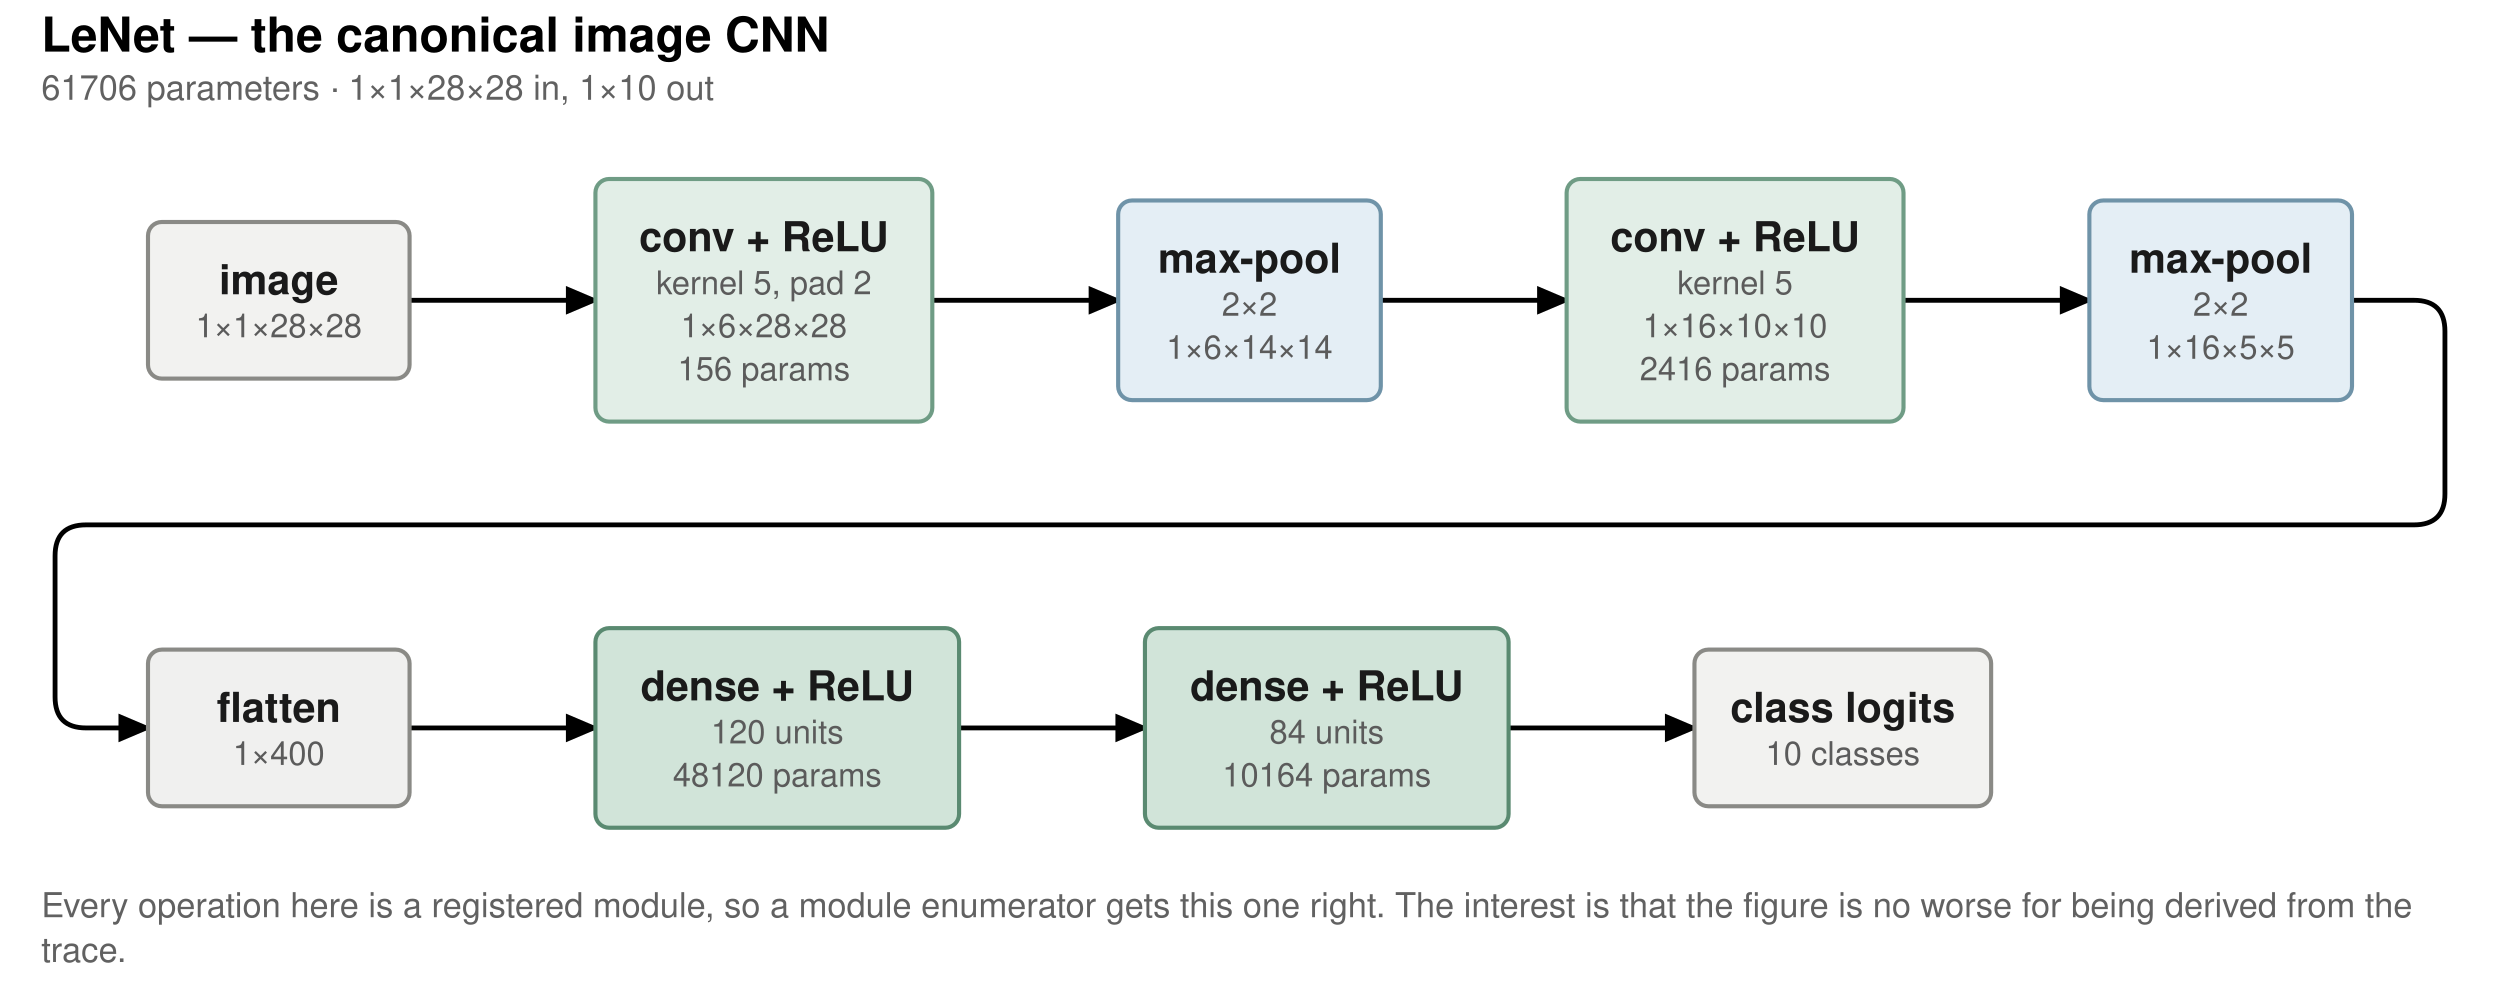
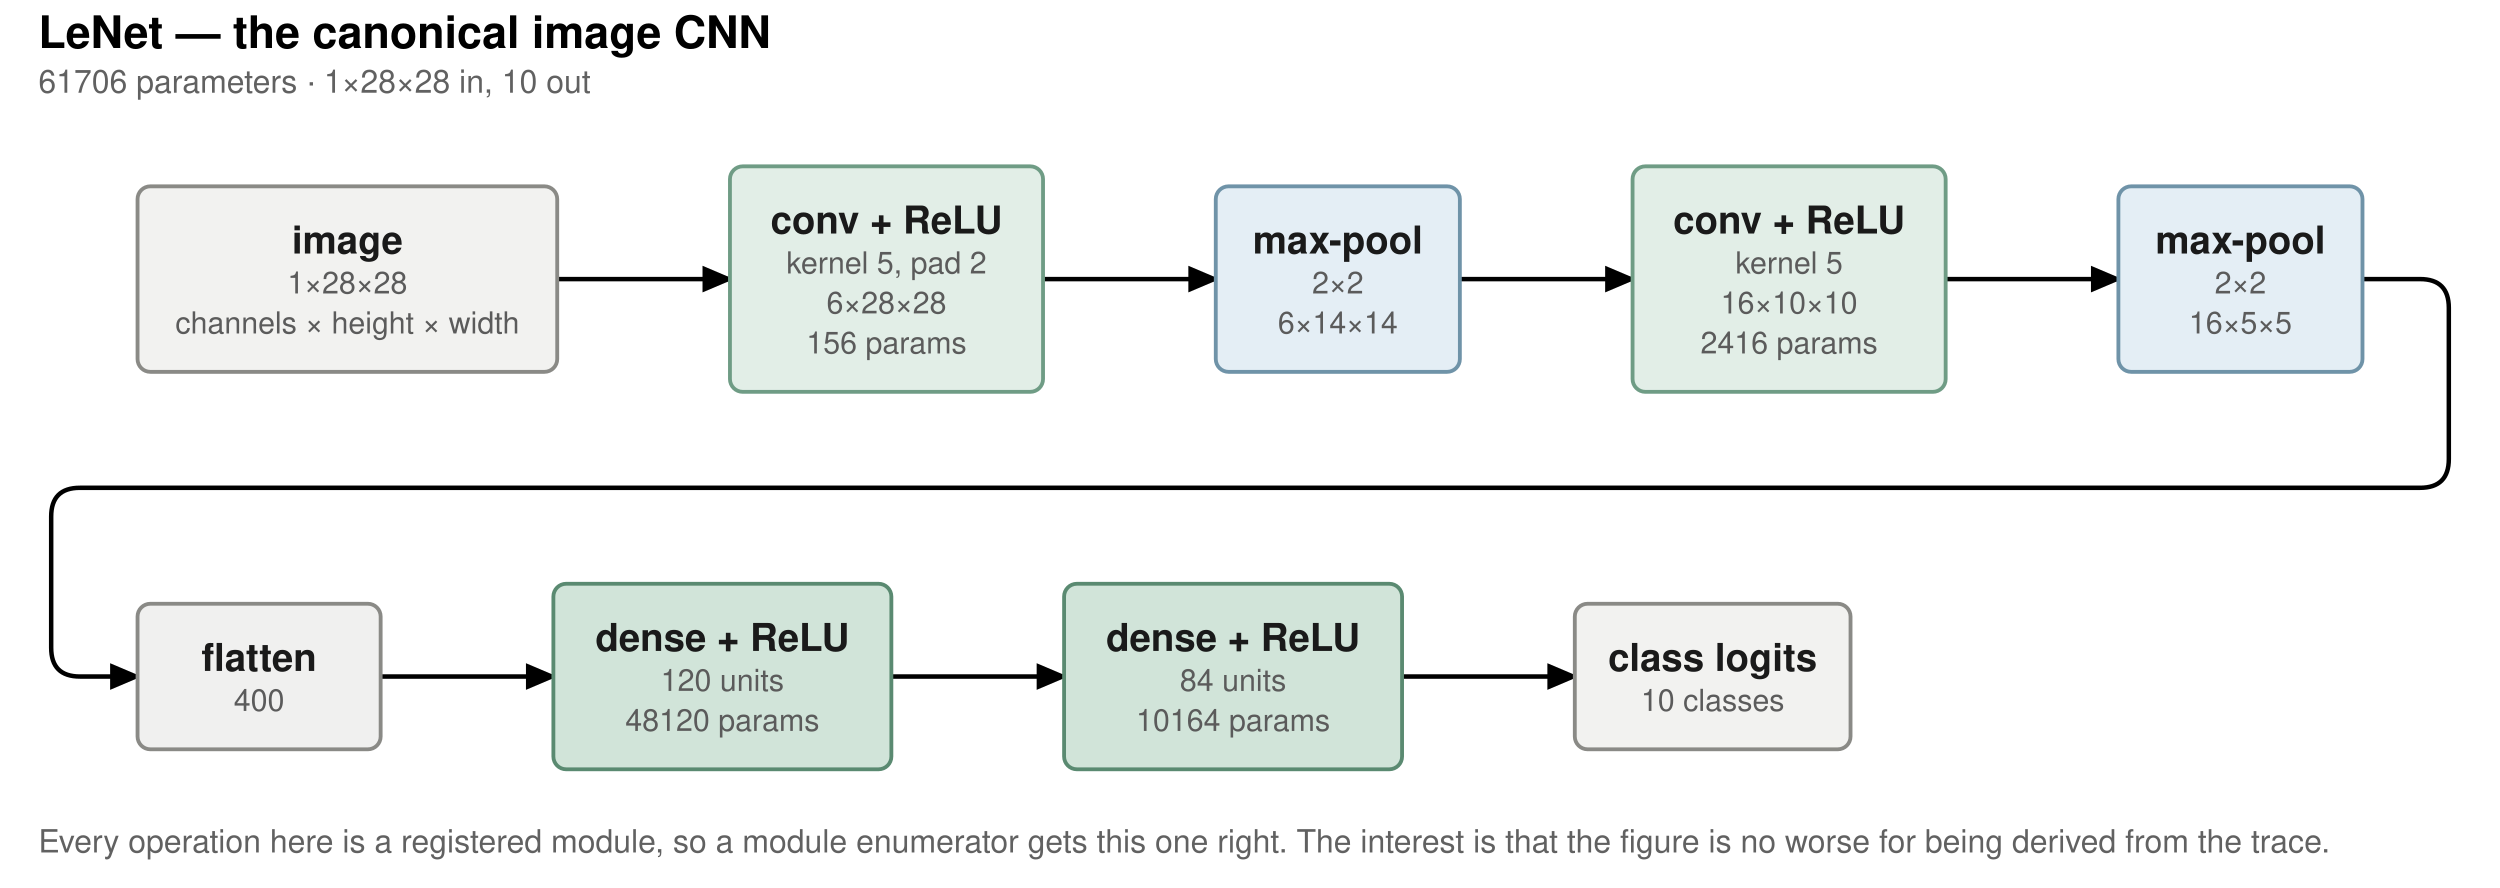
- <svg xmlns="http://www.w3.org/2000/svg" class="draughtsman" role="img" aria-label="LeNet — the canonical image CNN" viewBox="0 0 726.37 290.5" width="726.37" height="290.5">
+ <svg xmlns="http://www.w3.org/2000/svg" class="draughtsman" role="img" aria-label="LeNet — the canonical image CNN" viewBox="0 0 781.56 277.5" width="781.56" height="277.5">
  <defs>
    <marker id="ds-arrow" viewBox="0 0 8 8" refX="7" refY="4" markerWidth="7" markerHeight="7" orient="auto-start-reverse">
      <path d="M0 0.6 L8 4 L0 7.4 Z" style="fill:currentColor" />
    </marker>
  </defs>
  <text class="ds-title" x="12" y="15" style="font-family:Helvetica Neue, Helvetica, Arial, sans-serif;font-size:14px;font-weight:600;fill:currentColor">LeNet — the canonical image CNN</text>
-   <text class="ds-subtitle" x="12" y="29" style="font-family:Helvetica Neue, Helvetica, Arial, sans-serif;font-size:10px;fill:currentColor;opacity:0.62">61706 parameters · 1×1×28×28 in, 1×10 out</text>
+   <text class="ds-subtitle" x="12" y="29" style="font-family:Helvetica Neue, Helvetica, Arial, sans-serif;font-size:10px;fill:currentColor;opacity:0.62">61706 parameters · 1×28×28 in, 10 out</text>
  <g class="ds-body" transform="translate(0 36)">
-     <path class="ds-edge ds-edge-solid" data-from="image" data-to="conv1" d="M119 51.25 C146 51.25 146 51.25 173 51.25" style="fill:none;stroke:currentColor;stroke-width:1.4" marker-end="url(#ds-arrow)" />
-     <path class="ds-edge ds-edge-solid" data-from="conv1" data-to="pool1" d="M270.88 51.25 C297.88 51.25 297.88 51.25 324.88 51.25" style="fill:none;stroke:currentColor;stroke-width:1.4" marker-end="url(#ds-arrow)" />
-     <path class="ds-edge ds-edge-solid" data-from="pool1" data-to="conv2" d="M401.18 51.25 C428.18 51.25 428.18 51.25 455.18 51.25" style="fill:none;stroke:currentColor;stroke-width:1.4" marker-end="url(#ds-arrow)" />
-     <path class="ds-edge ds-edge-solid" data-from="conv2" data-to="pool2" d="M553.06 51.25 C580.06 51.25 580.06 51.25 607.06 51.25" style="fill:none;stroke:currentColor;stroke-width:1.4" marker-end="url(#ds-arrow)" />
-     <path class="ds-edge ds-edge-solid" data-from="pool2" data-to="flatten" d="M683.37 51.25 L701.37 51.25 Q710.37 51.25 710.37 60.25 L710.37 107.5 Q710.37 116.5 701.37 116.5 L25 116.5 Q16 116.5 16 125.5 L16 166.5 Q16 175.5 25 175.5 L43 175.5" style="fill:none;stroke:currentColor;stroke-width:1.4" marker-end="url(#ds-arrow)" />
+     <path class="ds-edge ds-edge-solid" data-from="image" data-to="conv1" d="M174.2 51.25 C201.2 51.25 201.2 51.25 228.2 51.25" style="fill:none;stroke:currentColor;stroke-width:1.4" marker-end="url(#ds-arrow)" />
+     <path class="ds-edge ds-edge-solid" data-from="conv1" data-to="pool1" d="M326.08 51.25 C353.08 51.25 353.08 51.25 380.08 51.25" style="fill:none;stroke:currentColor;stroke-width:1.4" marker-end="url(#ds-arrow)" />
+     <path class="ds-edge ds-edge-solid" data-from="pool1" data-to="conv2" d="M456.38 51.25 C483.38 51.25 483.38 51.25 510.38 51.25" style="fill:none;stroke:currentColor;stroke-width:1.4" marker-end="url(#ds-arrow)" />
+     <path class="ds-edge ds-edge-solid" data-from="conv2" data-to="pool2" d="M608.26 51.25 C635.26 51.25 635.26 51.25 662.26 51.25" style="fill:none;stroke:currentColor;stroke-width:1.4" marker-end="url(#ds-arrow)" />
+     <path class="ds-edge ds-edge-solid" data-from="pool2" data-to="flatten" d="M738.56 51.25 L756.56 51.25 Q765.56 51.25 765.56 60.25 L765.56 107.5 Q765.56 116.5 756.56 116.5 L25 116.5 Q16 116.5 16 125.5 L16 166.5 Q16 175.5 25 175.5 L43 175.5" style="fill:none;stroke:currentColor;stroke-width:1.4" marker-end="url(#ds-arrow)" />
    <path class="ds-edge ds-edge-solid" data-from="flatten" data-to="fc1" d="M119 175.5 C146 175.5 146 175.5 173 175.5" style="fill:none;stroke:currentColor;stroke-width:1.4" marker-end="url(#ds-arrow)" />
    <path class="ds-edge ds-edge-solid" data-from="fc1" data-to="fc2" d="M278.66 175.5 C305.66 175.5 305.66 175.5 332.66 175.5" style="fill:none;stroke:currentColor;stroke-width:1.4" marker-end="url(#ds-arrow)" />
    <path class="ds-edge ds-edge-solid" data-from="fc2" data-to="logits" d="M438.32 175.5 C465.32 175.5 465.32 175.5 492.32 175.5" style="fill:none;stroke:currentColor;stroke-width:1.4" marker-end="url(#ds-arrow)" />
    <g class="ds-stage ds-kind-input" data-stage="image">
-       <rect x="43" y="28.5" width="76" height="45.5" rx="4" style="fill:#f2f2f0;stroke:#8a8a86;stroke-width:1.2" />
-       <text x="81" y="49.5" text-anchor="middle" style="font-family:Helvetica Neue, Helvetica, Arial, sans-serif;font-size:12.0px;font-weight:600;fill:#1a1a1a">image</text>
-       <text x="81" y="62" text-anchor="middle" style="font-family:Helvetica Neue, Helvetica, Arial, sans-serif;font-size:9.5px;fill:#5b5b5b">1×1×28×28</text>
+       <rect x="43" y="22.25" width="131.2" height="58" rx="4" style="fill:#f2f2f0;stroke:#8a8a86;stroke-width:1.2" />
+       <text x="108.6" y="43.25" text-anchor="middle" style="font-family:Helvetica Neue, Helvetica, Arial, sans-serif;font-size:12.0px;font-weight:600;fill:#1a1a1a">image</text>
+       <text x="108.6" y="55.75" text-anchor="middle" style="font-family:Helvetica Neue, Helvetica, Arial, sans-serif;font-size:9.5px;fill:#5b5b5b">1×28×28</text>
+       <text x="108.6" y="68.25" text-anchor="middle" style="font-family:Helvetica Neue, Helvetica, Arial, sans-serif;font-size:9.5px;fill:#5b5b5b">channels × height × width</text>
    </g>
    <g class="ds-stage ds-kind-conv" data-stage="conv1">
-       <rect x="173" y="16" width="97.88" height="70.5" rx="4" style="fill:#e2eee7;stroke:#6f9c85;stroke-width:1.2" />
-       <text x="221.94" y="37" text-anchor="middle" style="font-family:Helvetica Neue, Helvetica, Arial, sans-serif;font-size:12.0px;font-weight:600;fill:#1a1a1a">conv + ReLU</text>
-       <text x="221.94" y="49.5" text-anchor="middle" style="font-family:Helvetica Neue, Helvetica, Arial, sans-serif;font-size:9.5px;fill:#5b5b5b">kernel 5, pad 2</text>
-       <text x="221.94" y="62" text-anchor="middle" style="font-family:Helvetica Neue, Helvetica, Arial, sans-serif;font-size:9.5px;fill:#5b5b5b">1×6×28×28</text>
-       <text x="221.94" y="74.5" text-anchor="middle" style="font-family:Helvetica Neue, Helvetica, Arial, sans-serif;font-size:9.5px;fill:#5b5b5b">156 params</text>
+       <rect x="228.2" y="16" width="97.88" height="70.5" rx="4" style="fill:#e2eee7;stroke:#6f9c85;stroke-width:1.2" />
+       <text x="277.14" y="37" text-anchor="middle" style="font-family:Helvetica Neue, Helvetica, Arial, sans-serif;font-size:12.0px;font-weight:600;fill:#1a1a1a">conv + ReLU</text>
+       <text x="277.14" y="49.5" text-anchor="middle" style="font-family:Helvetica Neue, Helvetica, Arial, sans-serif;font-size:9.5px;fill:#5b5b5b">kernel 5, pad 2</text>
+       <text x="277.14" y="62" text-anchor="middle" style="font-family:Helvetica Neue, Helvetica, Arial, sans-serif;font-size:9.5px;fill:#5b5b5b">6×28×28</text>
+       <text x="277.14" y="74.5" text-anchor="middle" style="font-family:Helvetica Neue, Helvetica, Arial, sans-serif;font-size:9.5px;fill:#5b5b5b">156 params</text>
    </g>
    <g class="ds-stage ds-kind-pool" data-stage="pool1">
-       <rect x="324.88" y="22.25" width="76.31" height="58" rx="4" style="fill:#e4eef5;stroke:#6f93a8;stroke-width:1.2" />
-       <text x="363.03" y="43.25" text-anchor="middle" style="font-family:Helvetica Neue, Helvetica, Arial, sans-serif;font-size:12.0px;font-weight:600;fill:#1a1a1a">max-pool</text>
-       <text x="363.03" y="55.75" text-anchor="middle" style="font-family:Helvetica Neue, Helvetica, Arial, sans-serif;font-size:9.5px;fill:#5b5b5b">2×2</text>
-       <text x="363.03" y="68.25" text-anchor="middle" style="font-family:Helvetica Neue, Helvetica, Arial, sans-serif;font-size:9.5px;fill:#5b5b5b">1×6×14×14</text>
+       <rect x="380.08" y="22.25" width="76.31" height="58" rx="4" style="fill:#e4eef5;stroke:#6f93a8;stroke-width:1.2" />
+       <text x="418.23" y="43.25" text-anchor="middle" style="font-family:Helvetica Neue, Helvetica, Arial, sans-serif;font-size:12.0px;font-weight:600;fill:#1a1a1a">max-pool</text>
+       <text x="418.23" y="55.75" text-anchor="middle" style="font-family:Helvetica Neue, Helvetica, Arial, sans-serif;font-size:9.5px;fill:#5b5b5b">2×2</text>
+       <text x="418.23" y="68.25" text-anchor="middle" style="font-family:Helvetica Neue, Helvetica, Arial, sans-serif;font-size:9.5px;fill:#5b5b5b">6×14×14</text>
    </g>
    <g class="ds-stage ds-kind-conv" data-stage="conv2">
-       <rect x="455.18" y="16" width="97.88" height="70.5" rx="4" style="fill:#e2eee7;stroke:#6f9c85;stroke-width:1.2" />
-       <text x="504.12" y="37" text-anchor="middle" style="font-family:Helvetica Neue, Helvetica, Arial, sans-serif;font-size:12.0px;font-weight:600;fill:#1a1a1a">conv + ReLU</text>
-       <text x="504.12" y="49.5" text-anchor="middle" style="font-family:Helvetica Neue, Helvetica, Arial, sans-serif;font-size:9.5px;fill:#5b5b5b">kernel 5</text>
-       <text x="504.12" y="62" text-anchor="middle" style="font-family:Helvetica Neue, Helvetica, Arial, sans-serif;font-size:9.5px;fill:#5b5b5b">1×16×10×10</text>
-       <text x="504.12" y="74.5" text-anchor="middle" style="font-family:Helvetica Neue, Helvetica, Arial, sans-serif;font-size:9.5px;fill:#5b5b5b">2416 params</text>
+       <rect x="510.38" y="16" width="97.88" height="70.5" rx="4" style="fill:#e2eee7;stroke:#6f9c85;stroke-width:1.2" />
+       <text x="559.32" y="37" text-anchor="middle" style="font-family:Helvetica Neue, Helvetica, Arial, sans-serif;font-size:12.0px;font-weight:600;fill:#1a1a1a">conv + ReLU</text>
+       <text x="559.32" y="49.5" text-anchor="middle" style="font-family:Helvetica Neue, Helvetica, Arial, sans-serif;font-size:9.5px;fill:#5b5b5b">kernel 5</text>
+       <text x="559.32" y="62" text-anchor="middle" style="font-family:Helvetica Neue, Helvetica, Arial, sans-serif;font-size:9.5px;fill:#5b5b5b">16×10×10</text>
+       <text x="559.32" y="74.5" text-anchor="middle" style="font-family:Helvetica Neue, Helvetica, Arial, sans-serif;font-size:9.5px;fill:#5b5b5b">2416 params</text>
    </g>
    <g class="ds-stage ds-kind-pool" data-stage="pool2">
-       <rect x="607.06" y="22.25" width="76.31" height="58" rx="4" style="fill:#e4eef5;stroke:#6f93a8;stroke-width:1.2" />
-       <text x="645.21" y="43.25" text-anchor="middle" style="font-family:Helvetica Neue, Helvetica, Arial, sans-serif;font-size:12.0px;font-weight:600;fill:#1a1a1a">max-pool</text>
-       <text x="645.21" y="55.75" text-anchor="middle" style="font-family:Helvetica Neue, Helvetica, Arial, sans-serif;font-size:9.5px;fill:#5b5b5b">2×2</text>
-       <text x="645.21" y="68.25" text-anchor="middle" style="font-family:Helvetica Neue, Helvetica, Arial, sans-serif;font-size:9.5px;fill:#5b5b5b">1×16×5×5</text>
+       <rect x="662.26" y="22.25" width="76.31" height="58" rx="4" style="fill:#e4eef5;stroke:#6f93a8;stroke-width:1.2" />
+       <text x="700.41" y="43.25" text-anchor="middle" style="font-family:Helvetica Neue, Helvetica, Arial, sans-serif;font-size:12.0px;font-weight:600;fill:#1a1a1a">max-pool</text>
+       <text x="700.41" y="55.75" text-anchor="middle" style="font-family:Helvetica Neue, Helvetica, Arial, sans-serif;font-size:9.5px;fill:#5b5b5b">2×2</text>
+       <text x="700.41" y="68.25" text-anchor="middle" style="font-family:Helvetica Neue, Helvetica, Arial, sans-serif;font-size:9.5px;fill:#5b5b5b">16×5×5</text>
    </g>
    <g class="ds-stage ds-kind-op" data-stage="flatten">
      <rect x="43" y="152.75" width="76" height="45.5" rx="4" style="fill:#f0f0ef;stroke:#8a8a86;stroke-width:1.2" />
      <text x="81" y="173.75" text-anchor="middle" style="font-family:Helvetica Neue, Helvetica, Arial, sans-serif;font-size:12.0px;font-weight:600;fill:#1a1a1a">flatten</text>
-       <text x="81" y="186.25" text-anchor="middle" style="font-family:Helvetica Neue, Helvetica, Arial, sans-serif;font-size:9.5px;fill:#5b5b5b">1×400</text>
+       <text x="81" y="186.25" text-anchor="middle" style="font-family:Helvetica Neue, Helvetica, Arial, sans-serif;font-size:9.5px;fill:#5b5b5b">400</text>
    </g>
    <g class="ds-stage ds-kind-stack" data-stage="fc1">
      <rect x="173" y="146.5" width="105.66" height="58" rx="4" style="fill:#d1e4d9;stroke:#5a8a71;stroke-width:1.2" />
      <text x="225.83" y="167.5" text-anchor="middle" style="font-family:Helvetica Neue, Helvetica, Arial, sans-serif;font-size:12.0px;font-weight:600;fill:#1a1a1a">dense + ReLU</text>
      <text x="225.83" y="180" text-anchor="middle" style="font-family:Helvetica Neue, Helvetica, Arial, sans-serif;font-size:9.5px;fill:#5b5b5b">120 units</text>
      <text x="225.83" y="192.5" text-anchor="middle" style="font-family:Helvetica Neue, Helvetica, Arial, sans-serif;font-size:9.5px;fill:#5b5b5b">48120 params</text>
    </g>
    <g class="ds-stage ds-kind-stack" data-stage="fc2">
      <rect x="332.66" y="146.5" width="105.66" height="58" rx="4" style="fill:#d1e4d9;stroke:#5a8a71;stroke-width:1.2" />
      <text x="385.49" y="167.5" text-anchor="middle" style="font-family:Helvetica Neue, Helvetica, Arial, sans-serif;font-size:12.0px;font-weight:600;fill:#1a1a1a">dense + ReLU</text>
      <text x="385.49" y="180" text-anchor="middle" style="font-family:Helvetica Neue, Helvetica, Arial, sans-serif;font-size:9.5px;fill:#5b5b5b">84 units</text>
      <text x="385.49" y="192.5" text-anchor="middle" style="font-family:Helvetica Neue, Helvetica, Arial, sans-serif;font-size:9.5px;fill:#5b5b5b">10164 params</text>
    </g>
    <g class="ds-stage ds-kind-output" data-stage="logits">
      <rect x="492.32" y="152.75" width="86.2" height="45.5" rx="4" style="fill:#f2f2f0;stroke:#8a8a86;stroke-width:1.2" />
      <text x="535.42" y="173.75" text-anchor="middle" style="font-family:Helvetica Neue, Helvetica, Arial, sans-serif;font-size:12.0px;font-weight:600;fill:#1a1a1a">class logits</text>
      <text x="535.42" y="186.25" text-anchor="middle" style="font-family:Helvetica Neue, Helvetica, Arial, sans-serif;font-size:9.5px;fill:#5b5b5b">10 classes</text>
    </g>
  </g>
-   <text class="ds-caption" x="12" y="266.5" style="font-family:Helvetica Neue, Helvetica, Arial, sans-serif;font-size:10.0px;fill:currentColor;opacity:0.62">Every operation here is a registered module, so a module enumerator gets this one right. The interest is that the figure is no worse for being derived from the</text>
-   <text class="ds-caption" x="12" y="279.5" style="font-family:Helvetica Neue, Helvetica, Arial, sans-serif;font-size:10.0px;fill:currentColor;opacity:0.62">trace.</text>
+   <text class="ds-caption" x="12" y="266.5" style="font-family:Helvetica Neue, Helvetica, Arial, sans-serif;font-size:10.0px;fill:currentColor;opacity:0.62">Every operation here is a registered module, so a module enumerator gets this one right. The interest is that the figure is no worse for being derived from the trace.</text>
</svg>
